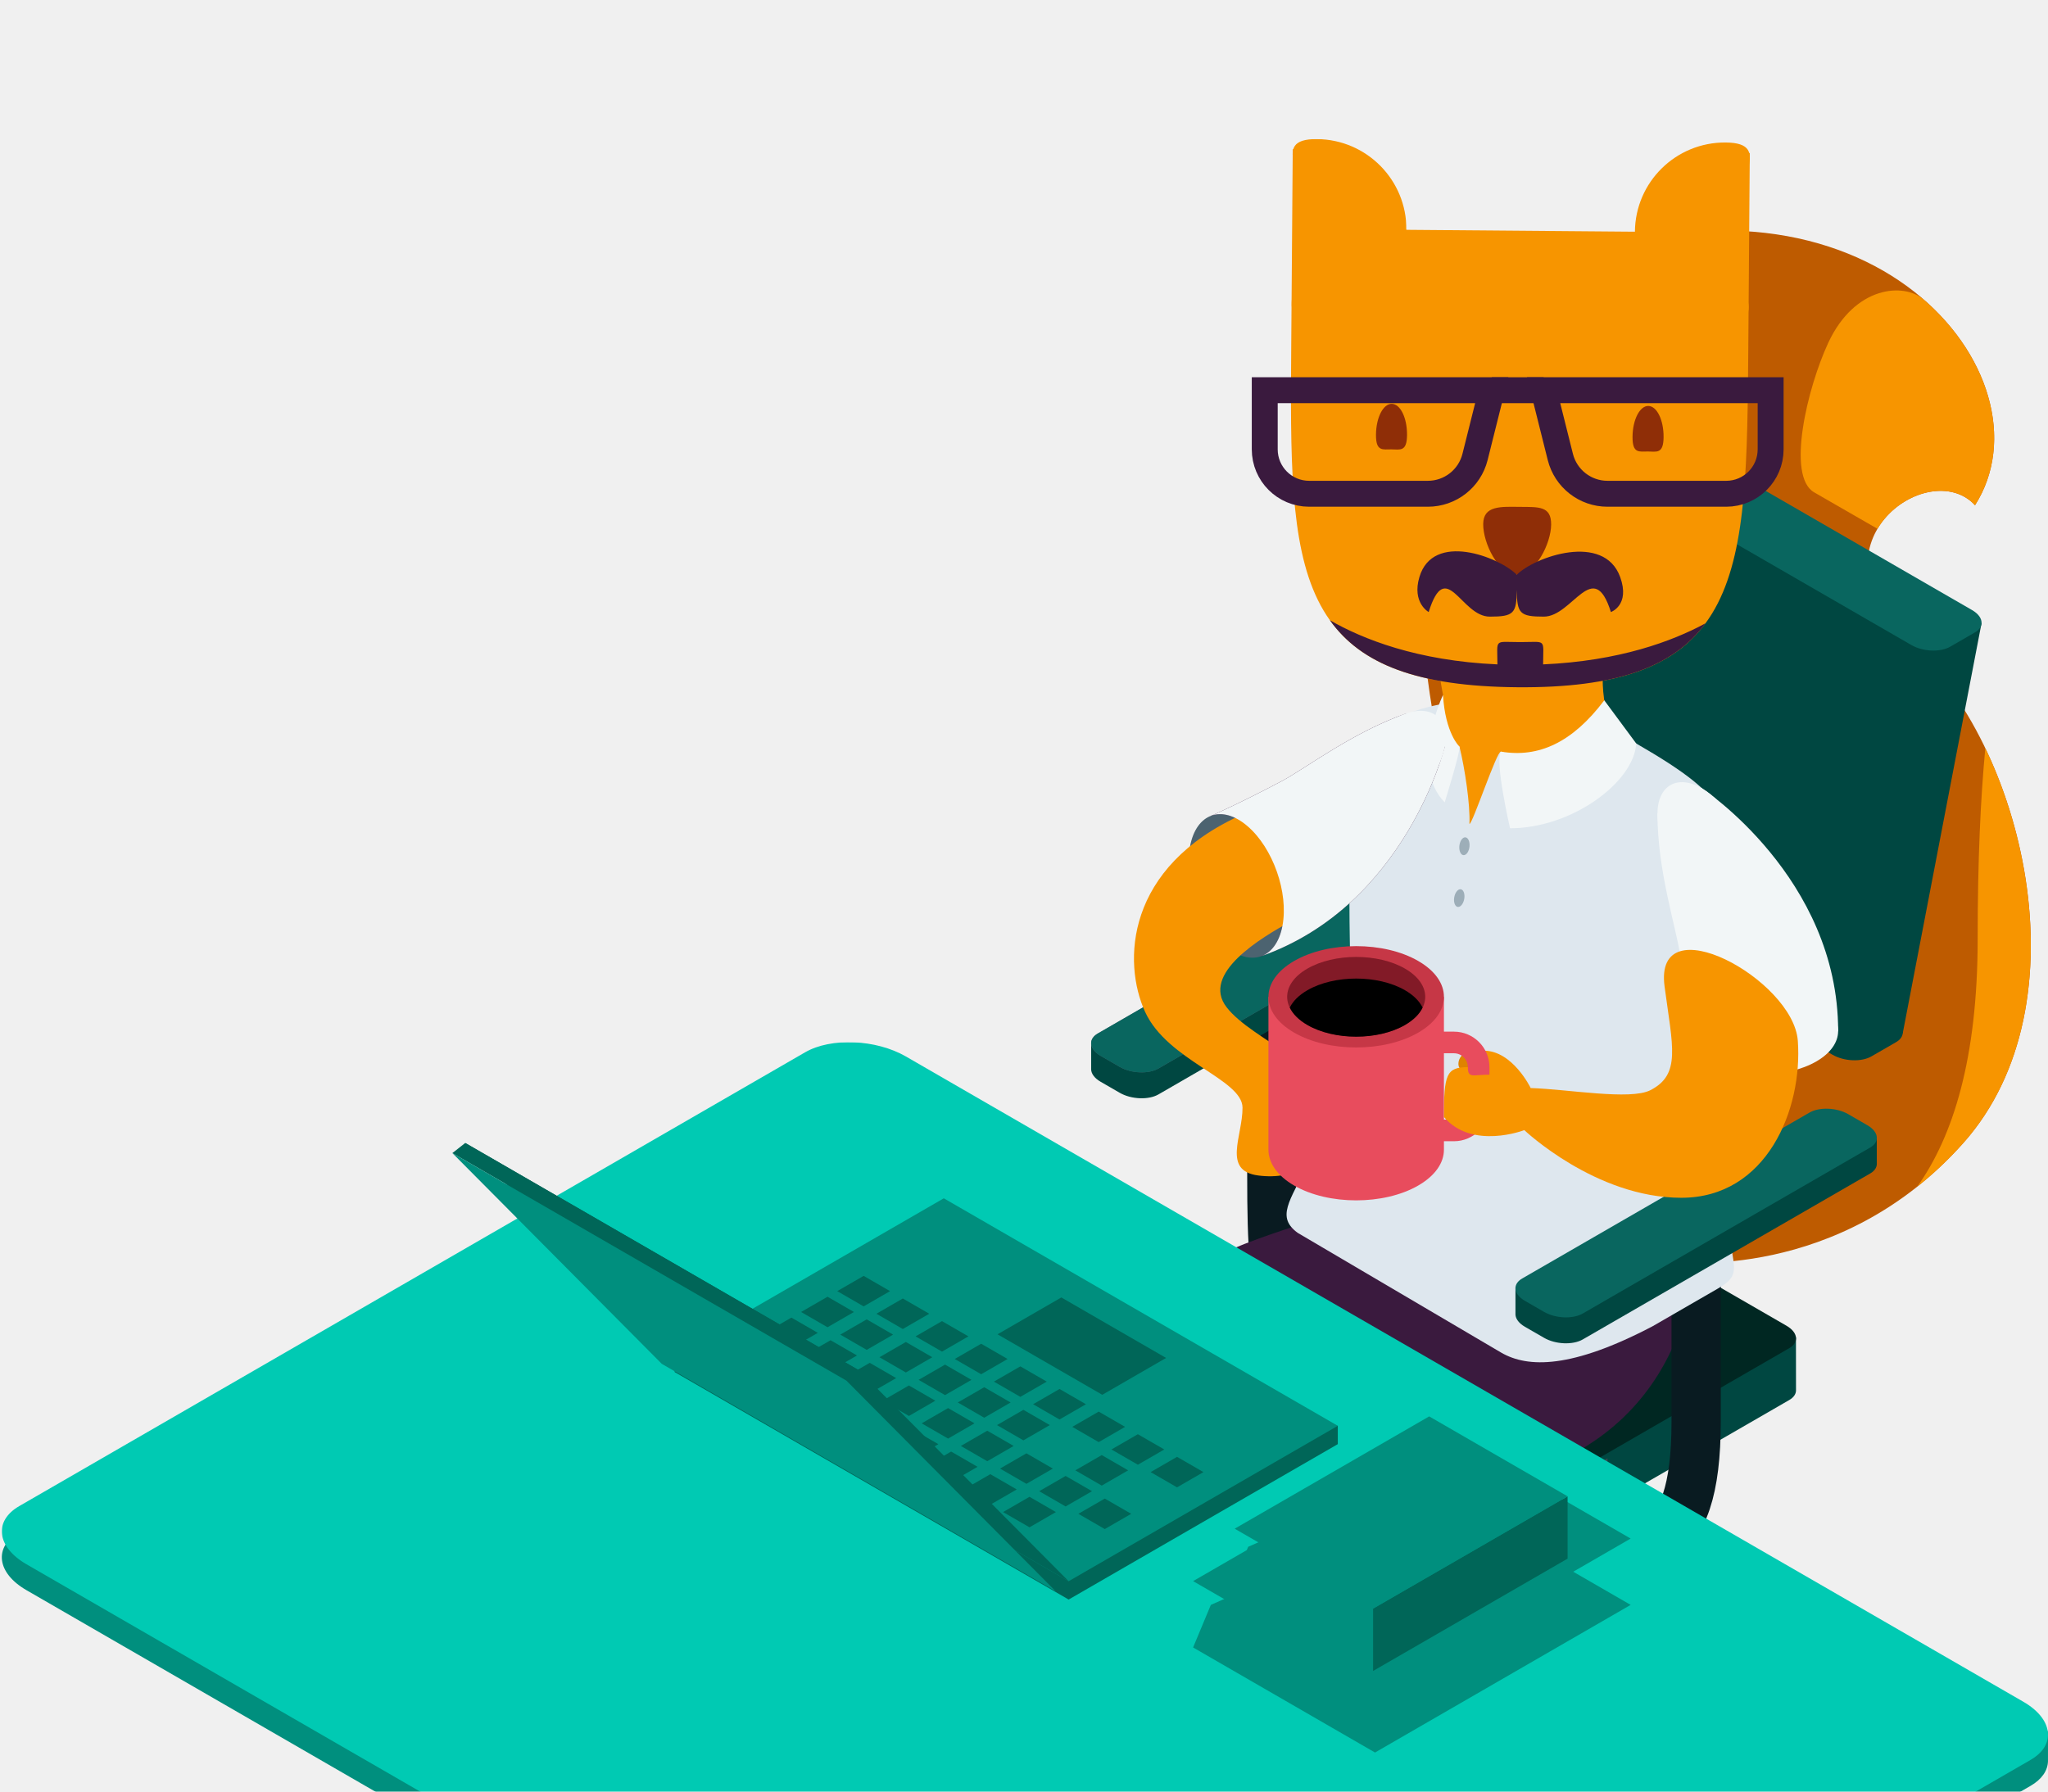
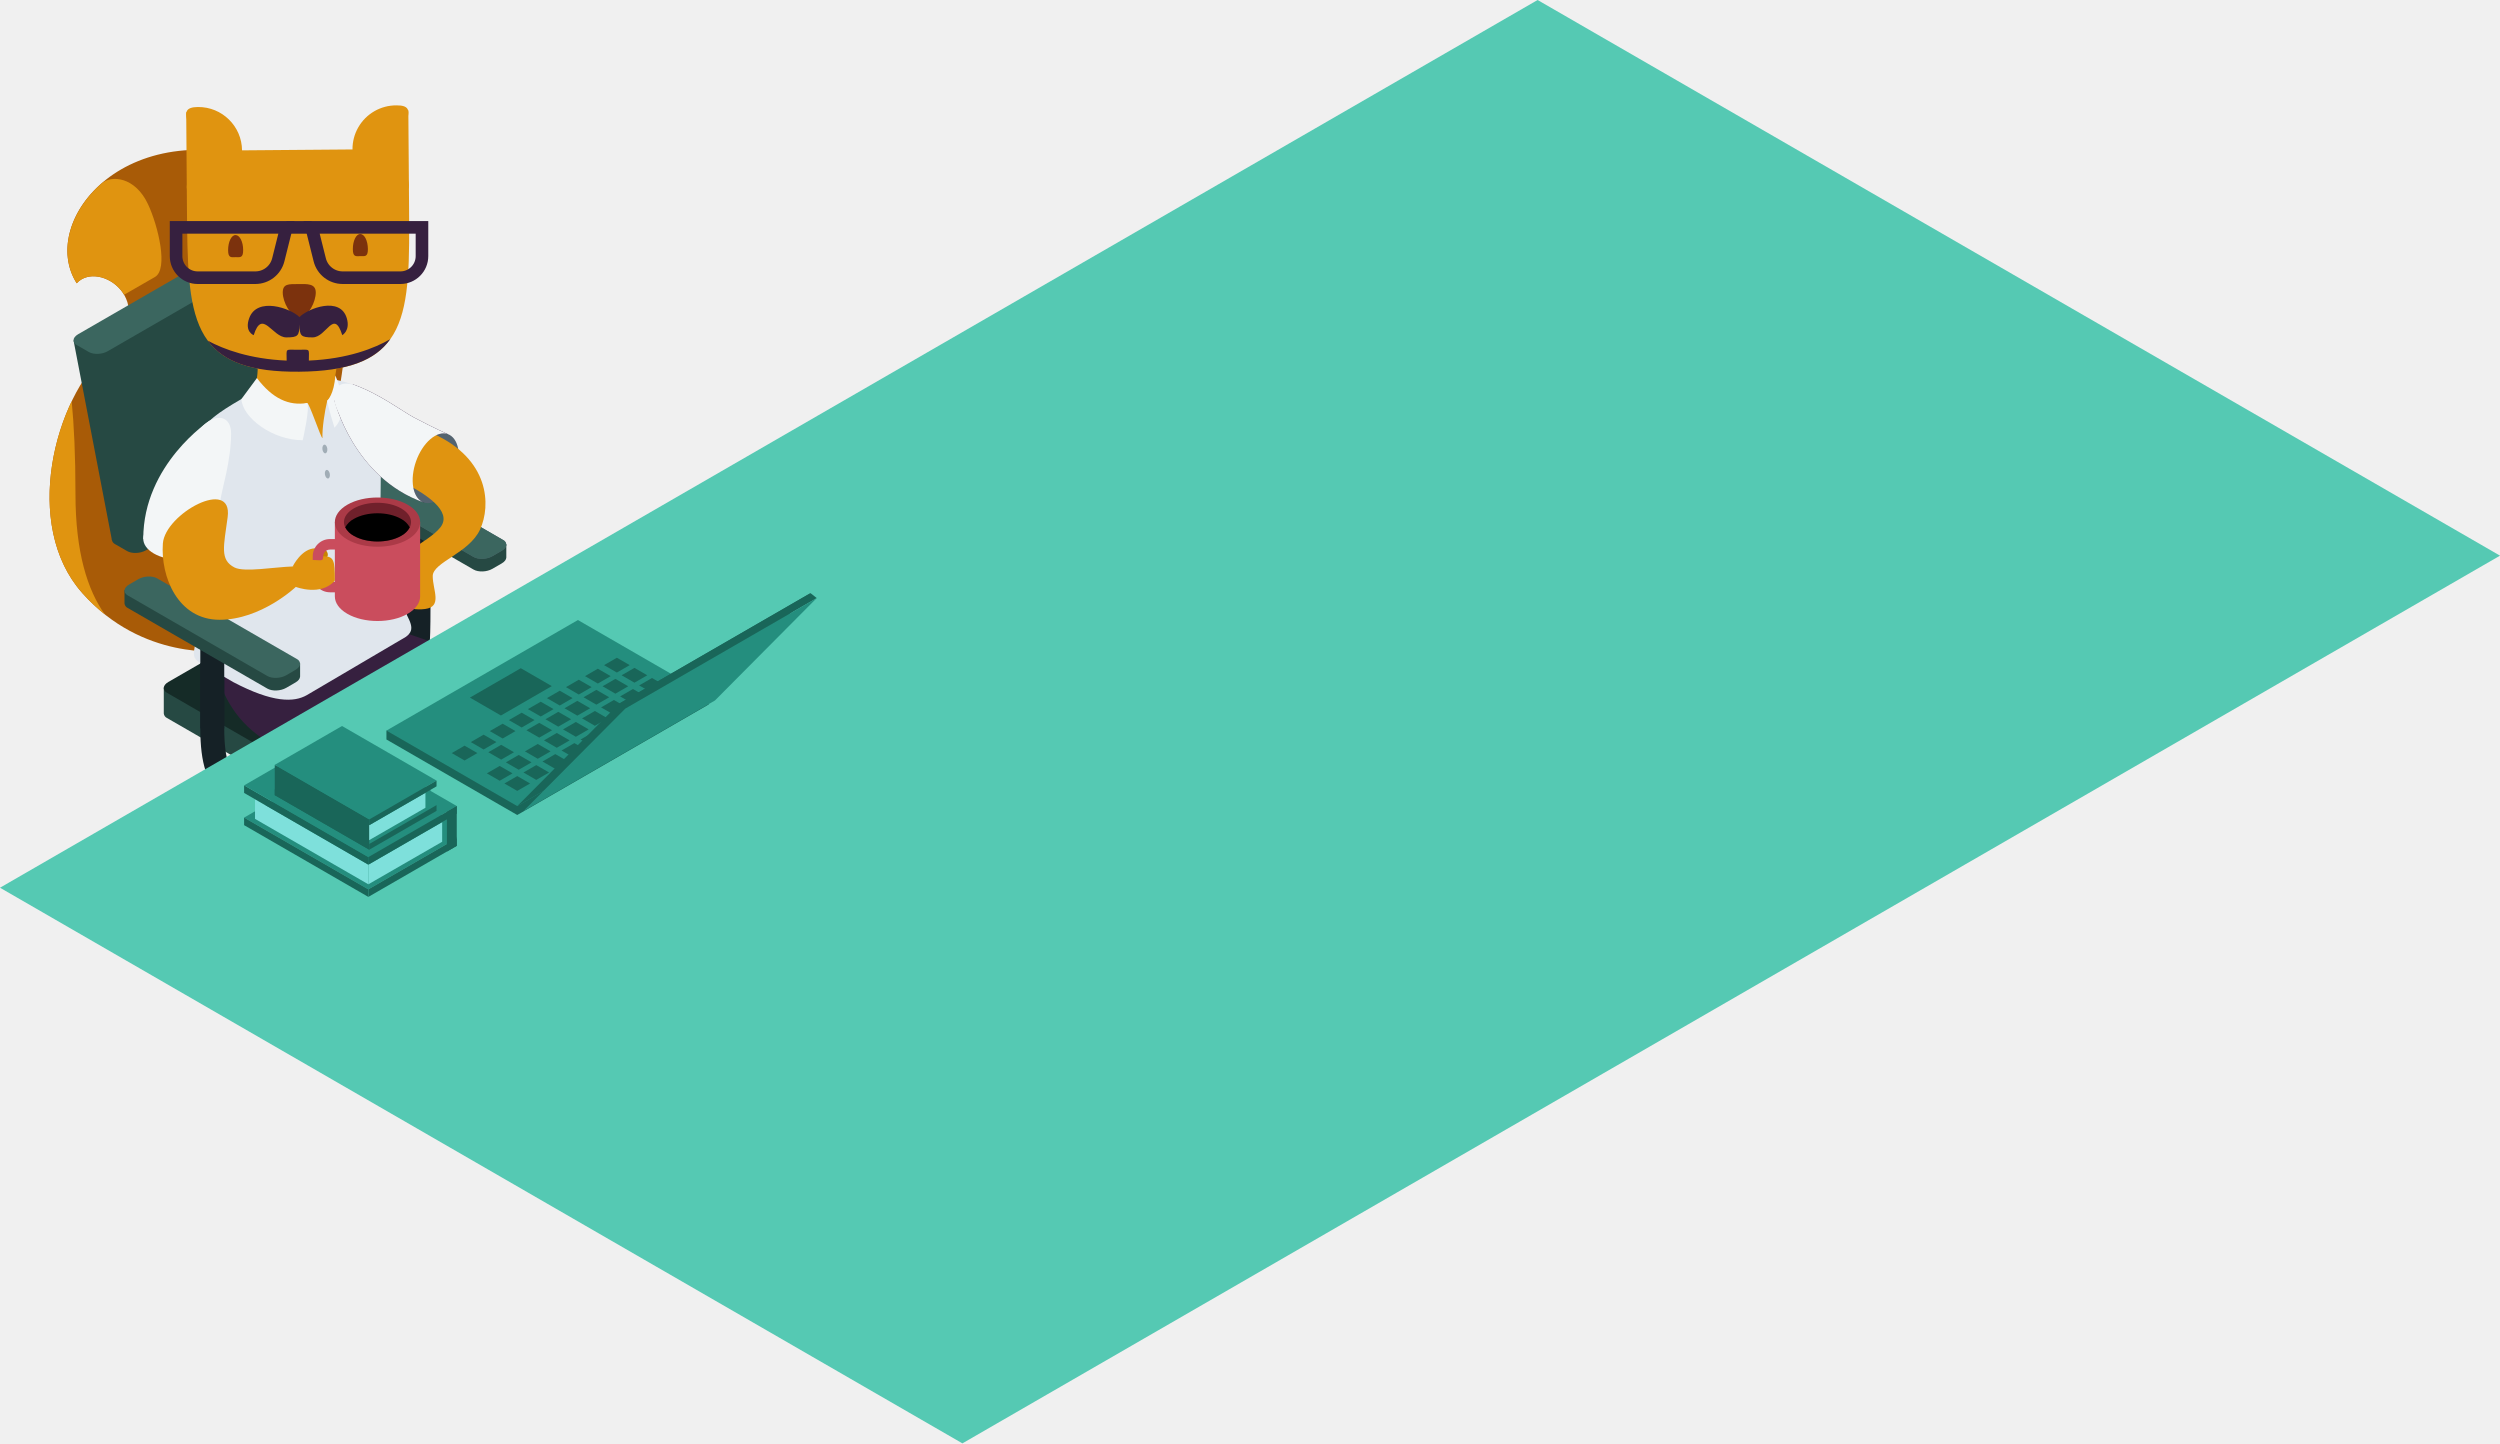
- <svg xmlns="http://www.w3.org/2000/svg" xmlns:xlink="http://www.w3.org/1999/xlink" width="240px" height="210px" viewBox="0 0 240 210" version="1.1">
+ <svg xmlns="http://www.w3.org/2000/svg" viewBox="0 0 1984.29 1145.63">
  <defs>
-     <rect id="path-1" x="0" y="0" width="240" height="210" />
-     <polygon id="path-3" points="0 0.091 239.786 0.091 239.786 138.588 0 138.588" />
-     <polygon id="path-5" points="0.15 0.301 13.613 0.301 13.613 21.392 0.15 21.392" />
+     <style>.cls-1{fill:#a85b07;}.cls-2{fill:#e09410;}.cls-3{fill:#264943;}.cls-13,.cls-4{fill:none;stroke-miterlimit:10;}.cls-4{stroke:#152126;stroke-width:19px;}.cls-5{fill:#404a51;}.cls-6{fill:#152b27;}.cls-7{fill:#36203f;}.cls-8{fill:#55c9b3;}.cls-9{fill:#54636f;}.cls-10{fill:#3b665f;}.cls-11{fill:#e0e6ed;}.cls-12{fill:#7c320d;}.cls-13{stroke:#36203f;stroke-width:10px;}.cls-14{fill:#f3f6f7;}.cls-15{fill:#a1adb6;}.cls-16{fill:#196659;}.cls-17{fill:#248e7e;}.cls-18{fill:#c98200;}.cls-19{fill:#ca4d5d;}.cls-20{fill:#ab3a47;}.cls-21{fill:#70202b;}.cls-22{fill:#7ee0db;}</style>
  </defs>
-   <g id="Page-1" stroke="none" stroke-width="1" fill="none" fill-rule="evenodd">
-     <g id="Group">
-       <mask id="mask-2" fill="white">
-         <use xlink:href="#path-1" />
-       </mask>
-       <g id="Rectangle" />
-       <g id="Group-219" mask="url(#mask-2)">
-         <g transform="translate(120, 140) scale(-1, 1) translate(-120, -140) translate(0, 16)">
-           <path d="M43.627,131.898 C43.627,131.898 24.499,134.37 9.918,117.97 C-4.664,101.57 3.038,71.203 15.999,59.614 C28.959,48.026 14.019,37.294 8.551,43.22 C-1.019,28.176 20.854,0.825 57.763,14.957 C94.673,29.088 58.198,130.316 43.627,131.898" id="Fill-1" stroke="none" fill="#BE5B00" fill-rule="nonzero" />
-           <path d="M8.551,43.22 C11.57,39.947 17.476,41.756 19.98,45.982 C21.398,45.183 23.604,43.885 27.405,41.707 C30.686,39.827 28.207,29.456 25.749,24.176 C22.639,17.494 16.848,17.076 14.524,19.149 C6.576,26.087 3.99,36.05 8.551,43.22" id="Fill-3" stroke="none" fill="#F79500" fill-rule="nonzero" />
-           <path d="M15.317,123.088 C11.159,117.248 8.242,108.134 8.242,94.053 C8.242,84.827 7.9,77.508 7.344,71.705 C0.554,85.88 -0.919,105.781 9.918,117.97 C11.666,119.936 13.479,121.628 15.317,123.088" id="Fill-5" stroke="none" fill="#F79500" fill-rule="nonzero" />
-           <path d="M17.805,106.156 L20.699,107.827 C21.861,108.499 23.892,108.415 25.234,107.64 L58.259,88.565 C59.019,88.125 62.434,117.951 62.406,117.42 C62.384,117.014 59.088,86.236 58.584,85.945 L55.69,84.274 C54.528,83.603 52.497,83.686 51.155,84.462 L18.13,103.537 C17.338,103.994 16.963,104.59 17.027,105.139 C17.072,105.521 17.328,105.881 17.805,106.156" id="Fill-7" stroke="none" fill="#004741" fill-rule="nonzero" />
-           <path d="M90.958,97.465 L90.958,121.899 C90.958,137.966 90.032,141.127 79.602,148.159" id="Stroke-9" stroke="#091B21" stroke-width="5.772" fill="none" />
-           <path d="M101.262,145.311 L68.2,126.215 C67.037,125.544 65.007,125.628 63.665,126.403 L37.903,141.283 L29.537,140.751 L29.53,147.003 C29.547,147.414 29.806,147.804 30.314,148.097 L73.199,172.867 C74.361,173.538 76.392,173.454 77.734,172.679 L110.759,153.604 C111.461,153.198 111.836,152.684 111.867,152.19 L111.868,145.985 L101.262,145.311 Z" id="Fill-11" stroke="none" fill="#004741" fill-rule="nonzero" />
-           <polygon id="Fill-13" stroke="none" fill="#394850" fill-rule="nonzero" points="51.62 160.403 60.009 165.249 60.009 159.745 51.62 154.933" />
-           <path d="M73.199,166.788 L30.314,142.019 C29.734,141.683 29.48,141.224 29.537,140.751 C29.595,140.276 29.967,139.788 30.64,139.399 L63.665,120.324 C65.007,119.549 67.037,119.465 68.2,120.137 L111.085,144.906 C111.587,145.196 111.845,145.581 111.868,145.985 C111.897,146.517 111.521,147.086 110.759,147.525 L77.734,166.6 C76.392,167.376 74.361,167.46 73.199,166.788" id="Fill-15" stroke="none" fill="#002722" fill-rule="nonzero" />
-           <path d="M41.233,126.185 C41.233,126.185 39.194,144.807 54.788,153.925 C70.384,163.042 78.405,163.042 78.405,163.042 L104.409,145.415 C104.409,145.415 106.637,139.426 103.599,135.532 C100.561,131.637 92.28,128.884 82.344,125.904 C72.409,122.925 41.233,126.185 41.233,126.185" id="Fill-17" stroke="none" fill="#3A1A3E" fill-rule="nonzero" />
-           <path d="M41.233,126.185 L41.233,150.62 C41.233,166.687 47.444,167.704 58.327,161.397" id="Stroke-19" stroke="#091B21" stroke-width="5.772" fill="none" />
-           <path d="M133.844,110.872 L2.89,186.508 C0.973,187.616 0,185.956 0,187.301 C0,187.794 0.001,190.43 0.002,190.455 C0.037,191.533 0.709,192.557 2.043,193.327 L94.137,246.52 C97.163,248.267 102.449,248.048 105.943,246.03 L236.896,170.393 C240.39,168.375 240.77,165.322 237.744,163.574 L145.649,110.382 C142.623,108.634 137.338,108.853 133.844,110.872" id="Fill-21" stroke="none" fill="#008F7E" fill-rule="nonzero" />
-           <g id="Group-25" stroke="none" stroke-width="1" fill="none" fill-rule="evenodd" transform="translate(0, 106.072)">
-             <g id="Fill-23-Clipped">
-               <mask id="mask-4" fill="white">
-                 <use xlink:href="#path-3" />
-               </mask>
-               <g id="path-1" />
-               <path d="M133.844,1.761 L2.89,77.397 C0.962,78.511 -0.018,79.94 0,81.291 C0.015,82.388 0.687,83.433 2.043,84.216 L94.137,137.408 C97.163,139.156 102.449,138.937 105.943,136.919 L236.896,61.282 C240.39,59.264 240.77,56.211 237.744,54.463 L145.649,1.271 C142.623,-0.477 137.338,-0.258 133.844,1.761" id="Fill-23" fill="#00CAB3" fill-rule="nonzero" mask="url(#mask-4)" />
-             </g>
-           </g>
-           <path d="M76.669,86.905 L69.788,88.549 L69.784,91.749 C69.806,92.154 70.064,92.539 70.568,92.83 L104.244,112.281 C105.406,112.952 107.437,112.868 108.779,112.093 L111.022,110.797 C111.731,110.388 112.106,109.867 112.131,109.368 L112.131,106.233 L76.669,86.905 Z" id="Fill-26" stroke="none" fill="#004741" fill-rule="nonzero" />
-           <path d="M104.244,109.242 L70.568,89.791 C69.998,89.462 69.743,89.013 69.788,88.549 C69.835,88.066 70.208,87.567 70.893,87.171 L73.136,85.876 C74.478,85.1 76.509,85.016 77.671,85.688 L111.348,105.139 C111.856,105.433 112.114,105.822 112.131,106.233 C112.153,106.76 111.777,107.322 111.022,107.758 L108.779,109.054 C107.437,109.829 105.407,109.913 104.244,109.242" id="Fill-28" stroke="none" fill="#4C6370" fill-rule="nonzero" />
-           <path d="M104.244,109.242 L70.568,89.791 C69.998,89.462 69.743,89.013 69.788,88.549 C69.835,88.066 70.208,87.567 70.893,87.171 L73.136,85.876 C74.478,85.1 76.509,85.016 77.671,85.688 L111.348,105.139 C111.856,105.433 112.114,105.822 112.131,106.233 C112.153,106.76 111.777,107.322 111.022,107.758 L108.779,109.054 C107.437,109.829 105.407,109.913 104.244,109.242" id="Fill-30" stroke="none" fill="#09665F" fill-rule="nonzero" />
-           <polygon id="Fill-32" stroke="none" fill="#004741" fill-rule="nonzero" points="7.786 57.037 17.027 105.139 59.368 87.028 50.134 39.062" />
-           <path d="M81.756,97.785 C81.867,88.956 82.781,71.547 76.324,68.24 C70.897,65.46 59.928,64.405 48.255,71.147 C36.583,77.889 37.239,79.774 37.895,88.432 L37.791,122.362 C37.791,132.308 35.067,132.946 38.663,135.024 L46.327,139.45 C55.815,144.435 60.946,144.355 64.06,142.557 L87.927,128.507 C92.967,124.828 81.756,121.081 81.756,97.785" id="Fill-34" stroke="none" fill="#DEE7EE" fill-rule="nonzero" />
-           <path d="M8.569,58.131 L11.463,59.803 C12.626,60.474 14.656,60.39 15.999,59.614 L49.024,40.54 C49.756,40.117 50.132,39.576 50.134,39.063 C50.136,38.635 49.878,38.226 49.349,37.921 L46.455,36.249 C45.293,35.577 43.262,35.661 41.92,36.437 L8.895,55.511 C8.14,55.948 7.764,56.51 7.786,57.037 C7.803,57.447 8.061,57.837 8.569,58.131" id="Fill-36" stroke="none" fill="#09665F" fill-rule="nonzero" />
-           <path d="M51.753,74.496 C54.705,76.201 60.415,73.235 64.103,72.101 C64.581,71.954 67.433,80.593 67.8,80.578 C67.699,78.35 68.332,74.085 68.964,71.527 C70.26,70.428 71.243,68.725 70.897,65.46 C72.115,58.95 72.537,52.604 69.038,50.583 C64.068,47.713 59.893,46.989 54.923,49.859 C51.887,51.613 52.417,57.901 52.171,64.31 C52.014,68.389 49.82,73.379 51.753,74.496" id="Fill-38" stroke="none" fill="#F79500" fill-rule="nonzero" />
-           <path d="M26.944,115.626 L20.063,117.269 L20.059,120.469 C20.081,120.875 20.339,121.26 20.843,121.551 L54.519,141.001 C55.682,141.673 57.712,141.589 59.054,140.813 L61.297,139.518 C62.006,139.109 62.381,138.588 62.406,138.089 L62.406,134.953 L26.944,115.626 Z" id="Fill-40" stroke="none" fill="#004741" fill-rule="nonzero" />
-           <path d="M54.519,137.962 L20.843,118.511 C20.273,118.182 20.018,117.733 20.063,117.27 C20.11,116.786 20.483,116.288 21.168,115.892 L23.411,114.596 C24.753,113.821 26.784,113.737 27.946,114.408 L61.623,133.859 C62.131,134.153 62.389,134.543 62.407,134.953 C62.428,135.481 62.052,136.043 61.297,136.479 L59.054,137.774 C57.712,138.549 55.682,138.634 54.519,137.962" id="Fill-42" stroke="none" fill="#09665F" fill-rule="nonzero" />
-           <path d="M34.947,1.911 C34.947,1.911 34.916,-2.106 35.12,24.647 C35.324,51.401 35.427,64.778 62.206,64.555 C88.986,64.333 88.884,50.956 88.68,24.203 C88.475,-2.551 88.506,1.467 88.506,1.467 L75.188,10.937 L48.408,11.159 L34.947,1.911 Z" id="Fill-44" stroke="none" fill="#F79500" fill-rule="nonzero" />
-           <path d="M78.752,34.955 C78.767,36.963 77.95,36.664 76.946,36.673 C75.941,36.681 75.128,36.993 75.113,34.985 C75.098,32.977 75.9,31.343 76.905,31.335 C77.91,31.326 78.737,32.947 78.752,34.955" id="Fill-46" stroke="none" fill="#8F2E07" fill-rule="nonzero" />
-           <path d="M48.688,35.204 C48.703,37.212 47.886,36.914 46.882,36.922 C45.877,36.931 45.064,37.242 45.049,35.235 C45.034,33.227 45.836,31.592 46.84,31.584 C47.845,31.576 48.672,33.197 48.688,35.204" id="Fill-48" stroke="none" fill="#8F2E07" fill-rule="nonzero" />
-           <path d="M66.188,45.425 C66.205,47.622 64.451,51.351 62.252,51.369 C60.053,51.387 58.241,47.688 58.225,45.492 C58.208,43.295 59.688,43.432 61.887,43.413 C64.086,43.395 66.171,43.228 66.188,45.425" id="Fill-50" stroke="none" fill="#8F2E07" fill-rule="nonzero" />
-           <path d="M48.408,11.159 C48.452,16.983 43.762,21.744 37.933,21.792 C32.104,21.841 37.015,17.078 36.97,11.254 C36.926,5.43 31.942,0.75 37.772,0.702 C43.601,0.654 48.363,5.336 48.408,11.159" id="Fill-52" stroke="none" fill="#F79500" fill-rule="nonzero" />
-           <g id="Group-56" stroke="none" stroke-width="1" fill="none" fill-rule="evenodd" transform="translate(75.03798, 0.003343)">
-             <g id="Fill-54-Clipped">
-               <mask id="mask-6" fill="white">
-                 <use xlink:href="#path-5" />
-               </mask>
-               <g id="path-3" />
-               <path d="M11.588,10.839 C11.632,16.663 16.615,21.343 10.785,21.392 C4.956,21.44 0.194,16.758 0.15,10.934 C0.105,5.11 4.795,0.35 10.624,0.301 C16.454,0.253 11.543,5.015 11.588,10.839" id="Fill-54" fill="#F79500" fill-rule="nonzero" mask="url(#mask-6)" />
-             </g>
-           </g>
-           <path d="M73.663,51.638 C72.076,46.296 64.364,49.255 62.252,51.369 C60.139,49.255 52.031,46.397 50.136,51.638 C48.944,54.939 51.222,55.741 51.222,55.741 C53.273,49.224 55.706,56.278 59.084,56.278 C61.908,56.278 62.224,55.904 62.252,53.155 C62.279,55.904 62.595,56.278 65.419,56.278 C68.797,56.278 70.527,49.224 72.578,55.741 C72.578,55.741 74.56,54.657 73.663,51.638" id="Fill-57" stroke="none" fill="#3A1A3E" fill-rule="nonzero" />
-           <path d="M59.106,29.739 L65.186,29.739" id="Stroke-59" stroke="#3A1A3E" stroke-width="3.038" fill="none" />
-           <path d="M37.706,41.876 L51.622,41.876 C54.235,41.876 56.513,40.096 57.148,37.561 L59.106,29.739 L32.504,29.739 L32.504,36.671 C32.504,39.545 34.833,41.876 37.706,41.876 Z" id="Stroke-61" stroke="#3A1A3E" stroke-width="3.038" fill="none" />
-           <path d="M72.671,41.876 L86.586,41.876 C89.459,41.876 91.788,39.545 91.788,36.671 L91.788,29.739 L65.186,29.739 L67.144,37.561 C67.778,40.096 70.057,41.876 72.671,41.876 Z" id="Stroke-63" stroke="#3A1A3E" stroke-width="3.038" fill="none" />
-           <path d="M61.844,59.261 C58.71,59.261 59.161,58.79 59.167,61.875 C50.243,61.48 44.028,59.167 40.138,57.061 C43.884,62.148 50.494,64.653 62.206,64.555 C73.916,64.459 80.485,61.846 84.154,56.701 C80.34,58.895 73.954,61.458 64.52,61.875 C64.527,58.79 64.977,59.261 61.844,59.261" id="Fill-65" stroke="none" fill="#3A1A3E" fill-rule="nonzero" />
-           <path d="M48.255,71.147 L51.997,66.088 C55.749,71.055 59.698,72.843 64.104,72.101 C64.863,73.183 63.043,81.085 63.043,81.085 C55.749,81.085 48.508,75.646 48.255,71.147" id="Fill-67" stroke="none" fill="#F2F6F7" fill-rule="nonzero" />
-           <path d="M68.964,71.527 C68.812,71.967 70.699,78.045 70.699,78.045 C74.888,73.791 70.897,65.46 70.897,65.46 C70.635,69.976 68.964,71.527 68.964,71.527" id="Fill-69" stroke="none" fill="#F2F6F7" fill-rule="nonzero" />
-           <path d="M68.932,83.763 C68.79,84.247 68.431,84.383 68.13,84.067 C67.829,83.751 67.7,83.103 67.842,82.62 C67.984,82.136 68.343,82 68.644,82.316 C68.945,82.632 69.074,83.28 68.932,83.763" id="Fill-71" stroke="none" fill="#9DAEB8" fill-rule="nonzero" />
-           <path d="M69.574,89.807 C69.461,90.298 69.111,90.455 68.792,90.157 C68.472,89.86 68.304,89.221 68.416,88.731 C68.528,88.24 68.878,88.083 69.198,88.381 C69.517,88.678 69.686,89.317 69.574,89.807" id="Fill-73" stroke="none" fill="#9DAEB8" fill-rule="nonzero" />
-           <path d="M45.768,79.396 C45.768,82.715 43.439,86.75 40.567,88.41 C37.694,90.069 35.365,88.724 35.365,85.405 C35.365,82.087 37.694,78.051 40.567,76.392 C43.439,74.733 45.768,76.078 45.768,79.396" id="Fill-75" stroke="none" fill="#F2F6F7" fill-rule="nonzero" />
-           <path d="M40.567,76.392 C40.567,76.392 24.592,86.867 24.592,104.849 C28.357,108.615 42.064,104.849 42.064,104.849 C42.064,104.849 42.294,101.433 43.138,95.76 C43.6,92.657 45.768,86.047 45.768,79.396 C44.126,77.753 40.567,76.392 40.567,76.392" id="Fill-77" stroke="none" fill="#F2F6F7" fill-rule="nonzero" />
-           <path d="M39.506,108.417 C36.094,110.388 30.562,110.388 27.151,108.417 C25.445,107.432 24.592,106.141 24.592,104.849 C24.592,103.558 25.445,102.266 27.15,101.281 C30.562,99.31 36.094,99.31 39.506,101.281 C41.211,102.266 42.064,103.558 42.064,104.849 C42.064,106.14 41.211,107.432 39.506,108.417" id="Fill-79" stroke="none" fill="#F2F6F7" fill-rule="nonzero" />
-           <polygon id="Fill-81" stroke="none" fill="#006658" fill-rule="nonzero" points="160.938 144.823 114.767 171.49 83.227 153.274 83.227 151.125 160.938 142.675" />
-           <polygon id="Fill-83" stroke="none" fill="#008F7E" fill-rule="nonzero" points="160.938 142.675 114.767 169.342 83.227 151.125 129.399 124.458" />
-           <polygon id="Fill-87" stroke="none" fill="#006658" fill-rule="nonzero" points="119.357 159.447 116.262 161.235 119.357 163.023 122.453 161.235" />
-           <polygon id="Fill-89" stroke="none" fill="#006658" fill-rule="nonzero" points="123.948 156.795 120.852 158.583 123.948 160.372 127.044 158.583" />
-           <polygon id="Fill-91" stroke="none" fill="#006658" fill-rule="nonzero" points="128.539 154.144 125.443 155.932 128.539 157.72 131.634 155.932" />
-           <polygon id="Fill-93" stroke="none" fill="#006658" fill-rule="nonzero" points="133.129 151.492 130.034 153.28 133.129 155.069 136.225 153.28" />
-           <polygon id="Fill-95" stroke="none" fill="#006658" fill-rule="nonzero" points="137.72 148.841 134.624 150.629 137.72 152.417 140.816 150.629" />
-           <polygon id="Fill-97" stroke="none" fill="#006658" fill-rule="nonzero" points="142.311 146.189 139.215 147.978 142.311 149.766 145.406 147.978" />
-           <polygon id="Fill-99" stroke="none" fill="#006658" fill-rule="nonzero" points="146.901 143.538 143.806 145.326 146.901 147.114 149.997 145.326" />
-           <polygon id="Fill-101" stroke="none" fill="#006658" fill-rule="nonzero" points="151.492 140.886 148.396 142.675 151.492 144.463 154.588 142.675" />
-           <polygon id="Fill-103" stroke="none" fill="#006658" fill-rule="nonzero" points="110.533 159.653 107.437 161.441 110.533 163.229 113.629 161.441" />
-           <polygon id="Fill-105" stroke="none" fill="#006658" fill-rule="nonzero" points="115.124 157.002 112.028 158.79 115.124 160.578 118.22 158.79" />
-           <polygon id="Fill-107" stroke="none" fill="#006658" fill-rule="nonzero" points="119.714 154.35 116.619 156.138 119.714 157.926 122.81 156.138" />
-           <polygon id="Fill-109" stroke="none" fill="#006658" fill-rule="nonzero" points="124.305 151.699 121.209 153.487 124.305 155.275 127.401 153.487" />
-           <polygon id="Fill-111" stroke="none" fill="#006658" fill-rule="nonzero" points="128.896 149.047 125.8 150.835 128.896 152.623 131.991 150.835" />
-           <polygon id="Fill-113" stroke="none" fill="#006658" fill-rule="nonzero" points="133.487 146.396 130.391 148.184 133.487 149.972 136.582 148.184" />
-           <polygon id="Fill-115" stroke="none" fill="#006658" fill-rule="nonzero" points="138.077 143.744 134.981 145.532 138.077 147.32 141.173 145.532" />
-           <polygon id="Fill-117" stroke="none" fill="#006658" fill-rule="nonzero" points="142.668 141.093 139.572 142.881 142.668 144.669 145.764 142.881" />
-           <polygon id="Fill-119" stroke="none" fill="#006658" fill-rule="nonzero" points="147.258 138.441 144.163 140.229 147.258 142.017 150.354 140.229" />
-           <polygon id="Fill-121" stroke="none" fill="#006658" fill-rule="nonzero" points="110.89 154.556 107.795 156.345 110.89 158.133 113.986 156.345" />
-           <polygon id="Fill-123" stroke="none" fill="#006658" fill-rule="nonzero" points="120.072 149.253 116.976 151.041 120.072 152.83 123.167 151.041" />
-           <polygon id="Fill-125" stroke="none" fill="#006658" fill-rule="nonzero" points="124.662 146.602 121.567 148.39 124.662 150.178 127.758 148.39" />
-           <polygon id="Fill-127" stroke="none" fill="#006658" fill-rule="nonzero" points="129.253 143.951 126.157 145.739 129.253 147.527 132.349 145.739" />
-           <polygon id="Fill-129" stroke="none" fill="#006658" fill-rule="nonzero" points="133.844 141.299 130.748 143.087 133.844 144.875 136.939 143.087" />
-           <polygon id="Fill-131" stroke="none" fill="#006658" fill-rule="nonzero" points="138.434 138.647 135.339 140.436 138.434 142.224 141.53 140.436" />
-           <polygon id="Fill-133" stroke="none" fill="#006658" fill-rule="nonzero" points="143.025 135.996 139.929 137.784 143.025 139.572 146.121 137.784" />
-           <polygon id="Fill-135" stroke="none" fill="#006658" fill-rule="nonzero" points="102.066 154.763 98.971 156.551 102.066 158.339 105.162 156.551" />
-           <polygon id="Fill-137" stroke="none" fill="#006658" fill-rule="nonzero" points="106.657 152.111 103.561 153.899 106.657 155.687 109.753 153.899" />
-           <polygon id="Fill-139" stroke="none" fill="#006658" fill-rule="nonzero" points="111.247 149.46 108.152 151.248 111.247 153.036 114.343 151.248" />
-           <polygon id="Fill-141" stroke="none" fill="#006658" fill-rule="nonzero" points="115.838 146.808 112.742 148.596 115.838 150.384 118.934 148.596" />
-           <polygon id="Fill-143" stroke="none" fill="#006658" fill-rule="nonzero" points="120.429 144.157 117.333 145.945 120.429 147.733 123.525 145.945" />
-           <polygon id="Fill-145" stroke="none" fill="#006658" fill-rule="nonzero" points="125.02 141.505 121.924 143.293 125.02 145.081 128.115 143.293" />
-           <polygon id="Fill-147" stroke="none" fill="#006658" fill-rule="nonzero" points="129.61 138.854 126.514 140.642 129.61 142.43 132.706 140.642" />
-           <polygon id="Fill-149" stroke="none" fill="#006658" fill-rule="nonzero" points="134.201 136.202 131.105 137.99 134.201 139.779 137.296 137.99" />
-           <polygon id="Fill-151" stroke="none" fill="#006658" fill-rule="nonzero" points="138.792 133.551 135.696 135.339 138.792 137.127 141.887 135.339" />
-           <polygon id="Fill-153" stroke="none" fill="#006658" fill-rule="nonzero" points="115.626 136.08 103.349 143.171 110.827 147.49 123.104 140.399" />
-           <polygon id="Fill-155" stroke="none" fill="#006658" fill-rule="nonzero" points="160.938 142.675 114.767 169.342 139.308 144.637 185.479 117.97" />
-           <polygon id="Fill-157" stroke="none" fill="#006658" fill-rule="nonzero" points="186.987 119.159 140.816 145.826 139.308 144.637 185.479 117.97" />
-           <polygon id="Fill-159" stroke="none" fill="#008F7E" fill-rule="nonzero" points="162.446 143.863 116.275 170.531 140.816 145.826 186.987 119.159" />
-           <path d="M70.703,71.557 C70.703,71.557 75.268,90.112 92.221,96.089 C97.023,93.789 98.029,79.603 98.029,79.603 C98.029,79.603 94.884,78.251 89.818,75.569 C87.045,74.101 81.535,69.858 75.265,67.648 C73.17,68.651 70.703,71.557 70.703,71.557" id="Fill-161" stroke="none" fill="#3A1A3E" fill-rule="nonzero" />
-           <path d="M100.542,83.204 C101.266,87.078 99.427,92.297 96.435,94.861 C94.939,96.143 93.438,96.518 92.221,96.089 C91.003,95.66 90.069,94.426 89.707,92.489 C88.984,88.615 90.822,83.395 93.814,80.831 C95.31,79.55 96.811,79.174 98.029,79.603 C99.246,80.032 100.18,81.266 100.542,83.204" id="Fill-163" stroke="none" fill="#4C6370" fill-rule="nonzero" />
-           <path d="M94.392,79.463 C108.167,85.617 108.448,96.832 105.815,102.595 C103.182,108.358 94.413,110.485 94.392,113.828 C94.372,117.172 96.804,121.23 92.549,121.784 C88.295,122.338 84.245,120.413 84.245,114.537 C84.245,108.662 93.154,106.036 96.244,102.081 C99.334,98.126 92.177,93.887 88.71,91.993 C81.207,87.894 79.831,72.958 94.392,79.463" id="Fill-165" stroke="none" fill="#F79500" fill-rule="nonzero" />
-           <path d="M75.265,67.648 C78.393,68.751 81.423,72.289 82.033,75.552 C82.642,78.814 80.6,80.564 77.471,79.461 C74.343,78.358 71.312,74.819 70.703,71.557 C70.094,68.295 72.136,66.544 75.265,67.648" id="Fill-167" stroke="none" fill="#F2F6F7" fill-rule="nonzero" />
-           <path d="M89.708,92.489 C88.984,88.615 90.822,83.395 93.814,80.831 C95.31,79.549 96.811,79.174 98.029,79.603 C98.029,79.603 94.885,78.251 89.817,75.569 C87.045,74.101 81.534,69.858 75.265,67.648 C73.17,68.651 70.703,71.557 70.703,71.557 C70.703,71.557 75.268,90.112 92.221,96.089 C91.004,95.66 90.069,94.426 89.708,92.489" id="Fill-169" stroke="none" fill="#F2F6F7" fill-rule="nonzero" />
-           <path d="M60.622,111.533 C60.622,111.533 62.735,107.155 66.112,107.155 C69.49,107.155 65.63,111.043 65.63,111.043 L60.622,111.533 Z" id="Fill-171" stroke="none" fill="#F79500" fill-rule="nonzero" />
-           <path d="M67.138,107.155 C69.074,107.155 69.309,108.742 68.948,109.195 C68.585,109.647 67.498,109.863 67.498,109.863 L67.138,107.155 Z" id="Fill-173" stroke="none" fill="#DF8300" fill-rule="nonzero" />
-           <path d="M69.615,115.234 C68.718,115.234 67.988,114.505 67.988,113.607 L67.988,109.086 C67.988,108.189 68.718,107.459 69.615,107.459 L70.789,107.459 L70.789,115.234 L69.615,115.234 Z M70.789,100.845 L70.789,104.924 L69.615,104.924 C67.321,104.924 65.455,106.791 65.455,109.086 L65.455,113.607 C65.455,115.902 67.321,117.769 69.615,117.769 L70.789,117.769 L70.789,118.761 L70.789,118.761 C70.789,118.763 70.789,118.765 70.789,118.767 C70.792,120.285 71.795,121.802 73.801,122.961 C77.816,125.28 84.327,125.28 88.343,122.961 C90.35,121.801 91.354,120.281 91.354,118.761 L91.354,100.845 L70.789,100.845 Z" id="Fill-175" stroke="none" fill="#E84C5D" fill-rule="nonzero" />
-           <path d="M88.343,105.039 C84.327,107.358 77.816,107.358 73.801,105.039 C71.795,103.881 70.792,102.363 70.789,100.845 C70.786,99.323 71.79,97.801 73.801,96.64 C77.816,94.32 84.327,94.32 88.343,96.64 C90.35,97.799 91.354,99.319 91.354,100.839 C91.354,102.359 90.35,103.879 88.343,105.039" id="Fill-177" stroke="none" fill="#C63746" fill-rule="nonzero" />
-           <path d="M86.792,104.143 C83.632,105.968 78.511,105.968 75.352,104.143 C72.192,102.318 72.192,99.36 75.352,97.535 C78.51,95.711 83.632,95.711 86.792,97.535 C89.951,99.36 89.951,102.318 86.792,104.143" id="Fill-179" stroke="none" fill="#821A27" fill-rule="nonzero" />
-           <path d="M86.791,100.07 C83.633,98.245 78.511,98.245 75.351,100.07 C74.336,100.656 73.651,101.361 73.289,102.106 C73.651,102.852 74.336,103.556 75.351,104.143 C78.511,105.968 83.633,105.968 86.791,104.143 C87.807,103.556 88.492,102.852 88.854,102.106 C88.492,101.361 87.807,100.656 86.791,100.07" id="Fill-181" stroke="none" fill="#000000" fill-rule="nonzero" />
-           <path d="M29.318,105.997 C28.738,114.006 32.937,124.397 42.98,124.397 C53.023,124.397 61.37,116.466 61.37,116.466 C61.37,116.466 67.473,118.826 70.789,114.931 C70.789,109.966 70.522,109.086 67.989,109.086 C67.989,110.449 67.39,109.966 65.42,109.966 C63.45,109.966 60.622,111.533 60.622,111.533 C56.286,111.668 48.954,112.989 46.601,111.788 C42.98,109.94 43.994,106.697 44.933,99.629 C46.229,89.888 29.839,98.802 29.318,105.997" id="Fill-183" stroke="none" fill="#F79500" fill-rule="nonzero" />
-           <polygon id="Fill-185" stroke="none" fill="#008F7E" fill-rule="nonzero" points="100.185 177.106 98.104 172.116 70.228 159.802 48.908 172.116 78.865 189.42" />
-           <polygon id="Fill-193" stroke="none" fill="#008F7E" fill-rule="nonzero" points="100.185 169.33 70.228 152.027 48.908 164.341 78.865 181.644" />
-           <polygon id="Fill-203" stroke="none" fill="#008F7E" fill-rule="nonzero" points="95.31 169.101 93.727 165.306 72.518 155.937 56.299 165.306 79.09 178.469" />
-           <polygon id="Fill-207" stroke="none" fill="#006658" fill-rule="nonzero" points="56.299 166.695 79.09 179.859 79.09 172.553 56.299 159.39" />
-           <polygon id="Fill-211" stroke="none" fill="#008F7E" fill-rule="nonzero" points="95.31 163.185 72.518 150.021 56.299 159.39 79.09 172.554" />
-         </g>
-       </g>
-     </g>
+   <g id="Camada_9" data-name="Camada 9">
+     <path class="cls-1" d="M176.37,516.61s-63,8.14-111-45.83-22.65-153.87,20-192-6.52-73.45-24.52-53.95c-31.5-49.5,40.5-139.49,162-93S224.33,511.41,176.37,516.61Z" />
+     <path class="cls-2" d="M60.91,224.83c9.94-10.77,29.38-4.81,37.62,9.09,4.67-2.63,11.93-6.9,24.44-14.06,10.8-6.19,2.64-40.32-5.45-57.69-10.24-22-29.3-23.36-36.95-16.54C54.41,168.46,45.9,201.24,60.91,224.83Z" />
+     <path class="cls-2" d="M83.18,487.62C69.5,468.41,59.9,438.42,59.9,392.09c0-30.35-1.13-54.44-3-73.53-22.35,46.64-27.2,112.12,8.47,152.22A141,141,0,0,0,83.18,487.62Z" />
+     <path class="cls-3" d="M91.37,431.91l9.53,5.5c3.82,2.21,10.51,1.93,14.93-.62L224.53,374c2.51-1.44,13.75,96.69,13.65,94.94-.07-1.33-10.92-102.6-12.57-103.56l-9.53-5.5c-3.83-2.21-10.51-1.93-14.93.62L92.44,423.29c-2.6,1.51-3.84,3.47-3.63,5.28A4.61,4.61,0,0,0,91.37,431.91Z" />
+     <path class="cls-4" d="M332.17,403.32v80.39c0,52.87-3.05,63.27-37.38,86.41" />
+     <path class="cls-3" d="M366.08,560.75,257.26,497.91c-3.83-2.21-10.51-1.93-14.93.62l-84.8,49L130,545.74l0,20.57a4.48,4.48,0,0,0,2.58,3.6l141.16,81.5c3.83,2.21,10.51,1.94,14.93-.62L397.35,588c2.31-1.33,3.54-3,3.64-4.65V563Z" />
+     <polygon class="cls-5" points="202.68 610.4 230.3 626.35 230.3 608.24 202.68 592.4 202.68 610.4" />
+     <path class="cls-6" d="M273.71,631.41l-141.16-81.5c-1.91-1.1-2.75-2.61-2.56-4.17s1.42-3.17,3.63-4.45l108.71-62.76c4.42-2.55,11.1-2.83,14.93-.62l141.16,81.5A4.55,4.55,0,0,1,401,563c.09,1.75-1.15,3.62-3.65,5.07L288.64,630.79C284.22,633.34,277.54,633.62,273.71,631.41Z" />
+     <path class="cls-7" d="M168.49,497.82s-6.71,61.27,44.62,91.27,77.74,30,77.74,30l85.59-58s7.34-19.71-2.66-32.52-37.26-21.87-70-31.68S168.49,497.82,168.49,497.82Z" />
+     <path class="cls-4" d="M168.49,497.82v80.39c0,52.87,20.44,56.22,56.27,35.46" />
+     <polygon class="cls-8" points="1984.29 441.03 763.87 1145.63 0 704.6 1220.42 0 1984.29 441.03" />
+     <path class="cls-3" d="M285.13,368.57,262.48,374v10.53a4.52,4.52,0,0,0,2.58,3.56l110.85,64c3.83,2.2,10.51,1.93,14.93-.62l7.38-4.27c2.34-1.34,3.57-3.06,3.65-4.7V432.16Z" />
+     <path class="cls-9" d="M375.9,442.07l-110.85-64c-1.87-1.09-2.72-2.56-2.57-4.09s1.39-3.23,3.64-4.53l7.38-4.27c4.42-2.55,11.11-2.82,14.93-.61l110.85,64a4.45,4.45,0,0,1,2.58,3.59c.08,1.74-1.16,3.59-3.65,5l-7.38,4.27C386.41,444,379.73,444.27,375.9,442.07Z" />
+     <path class="cls-10" d="M375.9,442.07l-110.85-64c-1.87-1.09-2.72-2.56-2.57-4.09s1.39-3.23,3.64-4.53l7.38-4.27c4.42-2.55,11.11-2.82,14.93-.61l110.85,64a4.45,4.45,0,0,1,2.58,3.59c.08,1.74-1.16,3.59-3.65,5l-7.38,4.27C386.41,444,379.73,444.27,375.9,442.07Z" />
+     <polygon class="cls-3" points="58.39 270.3 88.81 428.57 228.18 368.97 197.79 211.15 58.39 270.3" />
+     <path class="cls-11" d="M301.88,404.37c.36-29.05,3.37-86.33-17.88-97.21-17.87-9.15-54-12.62-92.39,9.56s-36.27,28.39-34.11,56.87l-.34,111.65c0,32.72-9,34.82,2.87,41.66l25.23,14.56c31.23,16.4,48.12,16.14,58.37,10.22l78.56-46.23C338.78,493.35,301.88,481,301.88,404.37Z" />
+     <path class="cls-10" d="M61,273.9l9.53,5.5c3.83,2.2,10.51,1.93,14.93-.62L194.13,216c2.41-1.39,3.65-3.17,3.66-4.86a4.43,4.43,0,0,0-2.58-3.75l-9.53-5.5c-3.83-2.21-10.51-1.94-14.93.61L62,265.28c-2.48,1.43-3.72,3.28-3.65,5A4.52,4.52,0,0,0,61,273.9Z" />
+     <path class="cls-2" d="M203.12,327.74c9.72,5.61,28.51-4.15,40.65-7.88,1.57-.48,11,27.94,12.17,27.89-.33-7.33,1.75-21.36,3.83-29.78,4.27-3.61,7.5-9.22,6.36-20,4-21.42,5.4-42.3-6.12-48.95-16.35-9.44-30.1-11.83-46.46-2.38-10,5.77-8.25,26.46-9.06,47.55C204,307.65,196.76,324.07,203.12,327.74Z" />
+     <path class="cls-4" d="M168.49,497.82v80.39" />
+     <path class="cls-3" d="M121.46,463.07l-22.65,5.41,0,10.53a4.54,4.54,0,0,0,2.58,3.56l110.85,64c3.83,2.2,10.51,1.93,14.93-.62l7.38-4.27c2.34-1.34,3.57-3.06,3.65-4.7V526.66Z" />
+     <path class="cls-10" d="M212.22,536.57l-110.85-64c-1.87-1.09-2.71-2.56-2.56-4.09s1.38-3.23,3.63-4.53l7.39-4.27c4.41-2.55,11.1-2.82,14.92-.61l110.86,64a4.49,4.49,0,0,1,2.58,3.59c.07,1.74-1.17,3.59-3.66,5L227.15,536C222.73,538.5,216.05,538.77,212.22,536.57Z" />
+     <path class="cls-2" d="M147.8,88.91s-.1-13.21.57,74.81,1,132,89.16,131.31,87.81-44.74,87.14-132.77-.57-74.81-.57-74.81l-43.84,31.16-88.15.73Z" />
+     <path class="cls-12" d="M292,197.64c.05,6.6-2.64,5.62-5.95,5.65s-6,1.05-6-5.55,2.59-12,5.9-12S291.94,191,292,197.64Z" />
+     <path class="cls-12" d="M193,198.46c.05,6.61-2.64,5.62-5.95,5.65s-6,1-6-5.55,2.59-12,5.9-12S193,191.85,193,198.46Z" />
+     <path class="cls-12" d="M250.63,232.09c.06,7.23-5.72,19.5-12.95,19.56s-13.2-12.11-13.26-19.34,4.82-6.78,12.06-6.84S250.58,224.86,250.63,232.09Z" />
+     <path class="cls-2" d="M192.11,119.34a34.75,34.75,0,0,1-34.48,35c-19.19.16-3-15.51-3.17-34.67s-16.55-34.57,2.64-34.73A34.7,34.7,0,0,1,192.11,119.34Z" />
+     <path class="cls-2" d="M317.91,118.3c.14,19.16,16.55,34.56-2.64,34.72a34.7,34.7,0,1,1-.53-69.39C333.93,83.47,317.76,99.14,317.91,118.3Z" />
+     <path class="cls-7" d="M275.24,252.53c-5.22-17.57-30.61-7.84-37.56-.88-7-7-33.65-16.36-39.88.88-3.93,10.86,3.57,13.5,3.57,13.5,6.75-21.44,14.76,1.77,25.88,1.77,9.3,0,10.33-1.23,10.43-10.28.09,9.05,1.13,10.28,10.42,10.28,11.12,0,16.82-23.21,23.57-1.77C271.67,266,278.19,262.46,275.24,252.53Zm49.43-88.81" />
+     <line class="cls-13" x1="227.32" y1="180.48" x2="247.34" y2="180.48" />
+     <path class="cls-13" d="M156.88,220.41h45.81a18.75,18.75,0,0,0,18.19-14.2l6.44-25.73H139.76v22.8A17.12,17.12,0,0,0,156.88,220.41Z" />
+     <path class="cls-13" d="M272,220.41h45.81a17.13,17.13,0,0,0,17.12-17.13v-22.8H247.34l6.44,25.73A18.75,18.75,0,0,0,272,220.41Z" />
+     <path class="cls-7" d="M236.33,277.61c-10.31,0-8.83-1.55-8.81,8.6-29.37-1.29-49.83-8.91-62.64-15.83,12.34,16.73,34.09,25,72.65,24.65s60.17-8.91,72.24-25.84c-12.55,7.22-33.57,15.65-64.63,17C245.16,276.06,246.65,277.61,236.33,277.61Z" />
+     <path class="cls-14" d="M191.61,316.72l12.31-16.64c12.35,16.34,25.35,22.22,39.85,19.78,2.5,3.56-3.49,29.56-3.49,29.56C216.27,349.42,192.44,331.53,191.61,316.72Z" />
+     <path class="cls-14" d="M259.77,318c-.5,1.45,5.71,21.45,5.71,21.45,13.79-14,.65-41.41.65-41.41C265.27,312.87,259.77,318,259.77,318Z" />
+     <ellipse class="cls-15" cx="257.87" cy="356.35" rx="1.96" ry="3.46" transform="translate(-39.78 32.49) rotate(-6.69)" />
+     <ellipse class="cls-15" cx="259.87" cy="376.35" rx="1.95" ry="3.46" transform="translate(-62.85 52.28) rotate(-10.25)" />
+     <ellipse class="cls-14" cx="166.3" cy="353.75" rx="24.21" ry="13.98" transform="translate(-223.21 320.89) rotate(-60)" />
+     <path class="cls-14" d="M166.3,334s-52.59,34.47-52.59,93.63c12.4,12.4,57.52,0,57.52,0s.75-11.24,3.53-29.9c1.52-10.21,8.66-32,8.66-53.84C178,338.46,166.3,334,166.3,334Z" />
+     <path class="cls-14" d="M162.8,439.35c-11.23,6.49-29.43,6.49-40.66,0-5.62-3.24-8.43-7.49-8.43-11.74s2.81-8.5,8.42-11.74c11.24-6.48,29.44-6.48,40.67,0,5.62,3.24,8.43,7.49,8.43,11.74S168.42,436.11,162.8,439.35Z" />
+     <polygon class="cls-16" points="562.52 559.14 410.54 646.88 306.72 586.95 306.72 579.88 562.52 552.07 562.52 559.14" />
+     <polygon class="cls-17" points="562.52 552.07 410.54 639.82 306.72 579.88 458.7 492.13 562.52 552.07" />
+     <polygon class="cls-16" points="410.54 615.98 400.35 621.86 410.54 627.75 420.73 621.86 410.54 615.98" />
+     <polygon class="cls-16" points="425.65 607.26 415.46 613.14 425.65 619.02 435.84 613.14 425.65 607.26" />
+     <polygon class="cls-16" points="440.76 598.53 430.57 604.42 440.76 610.3 450.95 604.42 440.76 598.53" />
+     <polygon class="cls-16" points="455.87 589.81 445.68 595.69 455.87 601.58 466.06 595.69 455.87 589.81" />
+     <polygon class="cls-16" points="470.98 581.08 460.79 586.97 470.98 592.85 481.17 586.97 470.98 581.08" />
+     <polygon class="cls-16" points="486.09 572.36 475.9 578.24 486.09 584.13 496.28 578.24 486.09 572.36" />
+     <polygon class="cls-16" points="501.2 563.64 491.01 569.52 501.2 575.4 511.39 569.52 501.2 563.64" />
+     <polygon class="cls-16" points="516.32 554.91 506.13 560.79 516.32 566.68 526.5 560.79 516.32 554.91" />
+     <polygon class="cls-16" points="531.43 546.19 521.24 552.07 531.43 557.95 541.62 552.07 531.43 546.19" />
+     <polygon class="cls-16" points="396.6 607.93 386.41 613.82 396.6 619.7 406.79 613.82 396.6 607.93" />
+     <polygon class="cls-16" points="411.71 599.21 401.52 605.09 411.71 610.98 421.9 605.1 411.71 599.21" />
+     <polygon class="cls-16" points="426.82 590.49 416.63 596.37 426.82 602.25 437.01 596.37 426.82 590.49" />
+     <polygon class="cls-16" points="441.94 581.76 431.75 587.65 441.94 593.53 452.13 587.65 441.94 581.76" />
+     <polygon class="cls-16" points="457.05 573.04 446.86 578.92 457.05 584.8 467.24 578.92 457.05 573.04" />
+     <polygon class="cls-16" points="472.16 564.31 461.97 570.2 472.16 576.08 482.35 570.2 472.16 564.31" />
+     <polygon class="cls-16" points="487.27 555.59 477.08 561.47 487.27 567.36 497.46 561.47 487.27 555.59" />
+     <polygon class="cls-16" points="502.38 546.87 492.19 552.75 502.38 558.63 512.57 552.75 502.38 546.87" />
+     <polygon class="cls-16" points="517.49 538.14 507.3 544.02 517.49 549.91 527.68 544.02 517.49 538.14" />
+     <polygon class="cls-16" points="397.78 591.17 387.59 597.05 397.78 602.93 407.97 597.05 397.78 591.17" />
+     <polygon class="cls-16" points="428 573.72 417.81 579.6 428 585.48 438.19 579.6 428 573.72" />
+     <polygon class="cls-16" points="443.11 564.99 432.92 570.88 443.11 576.76 453.3 570.88 443.11 564.99" />
+     <polygon class="cls-16" points="458.22 556.27 448.03 562.15 458.22 568.03 468.41 562.15 458.22 556.27" />
+     <polygon class="cls-16" points="473.33 547.54 463.14 553.43 473.33 559.31 483.52 553.43 473.33 547.54" />
+     <polygon class="cls-16" points="488.44 538.82 478.25 544.7 488.44 550.59 498.63 544.7 488.44 538.82" />
+     <polygon class="cls-16" points="503.56 530.1 493.37 535.98 503.56 541.86 513.75 535.98 503.56 530.1" />
+     <polygon class="cls-16" points="368.73 591.84 358.54 597.73 368.73 603.61 378.92 597.73 368.73 591.84" />
+     <polygon class="cls-16" points="383.84 583.12 373.65 589 383.84 594.89 394.03 589 383.84 583.12" />
+     <polygon class="cls-16" points="398.95 574.4 388.76 580.28 398.95 586.16 409.14 580.28 398.95 574.4" />
+     <polygon class="cls-16" points="414.06 565.67 403.88 571.55 414.06 577.44 424.25 571.55 414.06 565.67" />
+     <polygon class="cls-16" points="429.18 556.95 418.99 562.83 429.18 568.71 439.37 562.83 429.18 556.95" />
+     <polygon class="cls-16" points="444.29 548.22 434.1 554.11 444.29 559.99 454.48 554.11 444.29 548.22" />
+     <polygon class="cls-16" points="459.4 539.5 449.21 545.38 459.4 551.26 469.59 545.38 459.4 539.5" />
+     <polygon class="cls-16" points="474.51 530.77 464.32 536.66 474.51 542.54 484.7 536.66 474.51 530.77" />
+     <polygon class="cls-16" points="489.62 522.05 479.43 527.93 489.62 533.82 499.81 527.93 489.62 522.05" />
+     <polygon class="cls-16" points="413.37 530.37 372.96 553.7 397.57 567.91 437.98 544.58 413.37 530.37" />
+     <polygon class="cls-16" points="562.52 552.07 410.54 639.82 491.32 558.53 643.3 470.78 562.52 552.07" />
+     <polygon class="cls-16" points="648.26 474.69 496.28 562.44 491.32 558.53 643.3 470.78 648.26 474.69" />
+     <polygon class="cls-17" points="567.48 555.98 415.5 643.73 496.28 562.44 648.26 474.69 567.48 555.98" />
+     <path class="cls-7" d="M265.5,318.07s15,61.05,70.82,80.72c15.81-7.57,19.12-54.24,19.12-54.24s-10.35-4.45-27-13.28c-9.12-4.83-27.26-18.79-47.9-26.06C273.62,308.51,265.5,318.07,265.5,318.07Z" />
+     <path class="cls-9" d="M363.72,356.39c2.38,12.75-3.67,29.92-13.52,38.36-4.93,4.22-9.87,5.45-13.88,4s-7.08-5.47-8.27-11.85c-2.38-12.74,3.67-29.92,13.52-38.35,4.92-4.22,9.86-5.46,13.87-4S362.52,350,363.72,356.39Z" />
+     <path class="cls-2" d="M343.47,344.09c45.35,20.24,46.27,57.15,37.6,76.11s-37.53,26-37.6,37,7.94,24.35-6.06,26.17-27.34-4.51-27.34-23.84,29.33-28,39.5-41-13.39-27-24.8-33.19C300.07,371.82,295.54,322.68,343.47,344.09Z" />
+     <ellipse class="cls-14" cx="284.14" cy="324.64" rx="13.98" ry="24.21" transform="matrix(0.76, -0.65, 0.65, 0.76, -142.85, 262.95)" />
+     <path class="cls-14" d="M328.05,386.94c-2.38-12.74,3.67-29.92,13.52-38.35,4.92-4.22,9.86-5.46,13.87-4,0,0-10.35-4.45-27-13.28-9.12-4.83-27.26-18.79-47.9-26.06-6.89,3.3-15,12.86-15,12.86s15,61.05,70.82,80.72C332.32,397.38,329.24,393.32,328.05,386.94Z" />
+     <path class="cls-2" d="M232.31,449.61s7-14.41,18.07-14.41S248.8,448,248.8,448Z" />
+     <path class="cls-18" d="M253.76,435.2c6.37,0,7.15,5.22,6,6.71s-4.77,2.2-4.77,2.2Z" />
+     <path class="cls-19" d="M265.78,414.44v13.42h-3.87a13.7,13.7,0,0,0-13.69,13.69v14.88a13.7,13.7,0,0,0,13.69,13.69h3.87v3.27h0v0c0,5,3.31,10,9.91,13.8,13.22,7.63,34.65,7.63,47.87,0,6.61-3.82,9.91-8.82,9.91-13.82V414.44Zm-3.87,47.34a5.36,5.36,0,0,1-5.35-5.35V441.55a5.36,5.36,0,0,1,5.35-5.35h3.87v25.58Z" />
+     <path class="cls-20" d="M323.56,428.24c-13.22,7.63-34.65,7.63-47.87,0-6.6-3.81-9.9-8.81-9.91-13.8s3.29-10,9.91-13.84c13.22-7.63,34.65-7.63,47.87,0,6.61,3.82,9.91,8.82,9.91,13.82S330.17,424.42,323.56,428.24Z" />
+     <ellipse class="cls-21" cx="299.62" cy="414.42" rx="26.63" ry="15.37" />
+     <path d="M318.45,411.89c-10.4-6-27.25-6-37.65,0a16.24,16.24,0,0,0-6.79,6.7,16.29,16.29,0,0,0,6.79,6.7c10.4,6,27.25,6,37.65,0a16.29,16.29,0,0,0,6.79-6.7A16.24,16.24,0,0,0,318.45,411.89Z" />
+     <path class="cls-2" d="M129.27,431.39c-1.91,26.35,11.91,60.54,45,60.54s60.53-26.09,60.53-26.09,20.09,7.76,31-5.06c0-16.33-.88-19.23-9.22-19.23,0,4.49-2,2.9-8.46,2.9s-15.79,5.16-15.79,5.16c-14.27.44-38.41,4.79-46.15.83-11.92-6.08-8.58-16.75-5.49-40C184.94,378.39,131,407.72,129.27,431.39Z" />
+     <polygon class="cls-17" points="362.54 665.36 355.69 648.94 263.93 608.43 193.75 648.94 292.36 705.88 362.54 665.36" />
+     <polygon class="cls-22" points="202.41 634.37 292.36 686.3 292.36 701.88 202.41 649.95 202.41 634.37" />
+     <polygon class="cls-16" points="193.75 629.37 292.36 686.3 292.36 680.29 193.75 623.36 193.75 629.37" />
+     <polygon class="cls-16" points="193.75 654.95 292.36 711.89 292.36 705.88 193.75 648.94 193.75 654.95" />
+     <polygon class="cls-17" points="362.54 639.77 263.93 582.84 263.93 582.84 193.75 623.36 292.36 680.29 362.54 639.77" />
+     <polygon class="cls-22" points="350.95 652.55 292.36 686.3 292.36 701.88 350.95 668.12 350.95 652.55" />
+     <polygon class="cls-16" points="362.54 645.78 292.36 686.3 292.36 680.29 362.54 639.77 362.54 645.78" />
+     <polygon class="cls-16" points="362.54 671.37 292.36 711.89 292.36 705.88 362.54 665.36 362.54 671.37" />
+     <polygon class="cls-16" points="354.71 644.29 354.71 675.89 362.54 671.37 362.54 639.77 354.71 644.29" />
+     <polygon class="cls-17" points="346.49 639.02 341.28 626.53 271.47 595.71 218.08 626.53 293.1 669.85 346.49 639.02" />
+     <polygon class="cls-14" points="224.67 615.45 293.1 654.96 293.1 666.8 224.67 627.29 224.67 615.45" />
+     <polygon class="cls-16" points="218.08 631.11 293.1 674.42 293.1 650.38 218.08 607.07 218.08 631.11" />
+     <polygon class="cls-16" points="218.08 631.11 293.1 674.42 293.1 669.85 218.08 626.53 218.08 631.11" />
+     <polygon class="cls-17" points="346.49 619.56 271.47 576.24 271.47 576.24 218.08 607.07 293.1 650.38 346.49 619.56" />
+     <polygon class="cls-22" points="337.67 629.27 293.1 654.96 293.1 666.8 337.67 641.13 337.67 629.27" />
+     <polygon class="cls-16" points="346.49 624.13 293.1 654.96 293.1 650.38 346.49 619.56 346.49 624.13" />
+     <polygon class="cls-16" points="346.49 643.6 293.1 674.42 293.1 669.85 346.49 639.02 346.49 643.6" />
  </g>
</svg>
